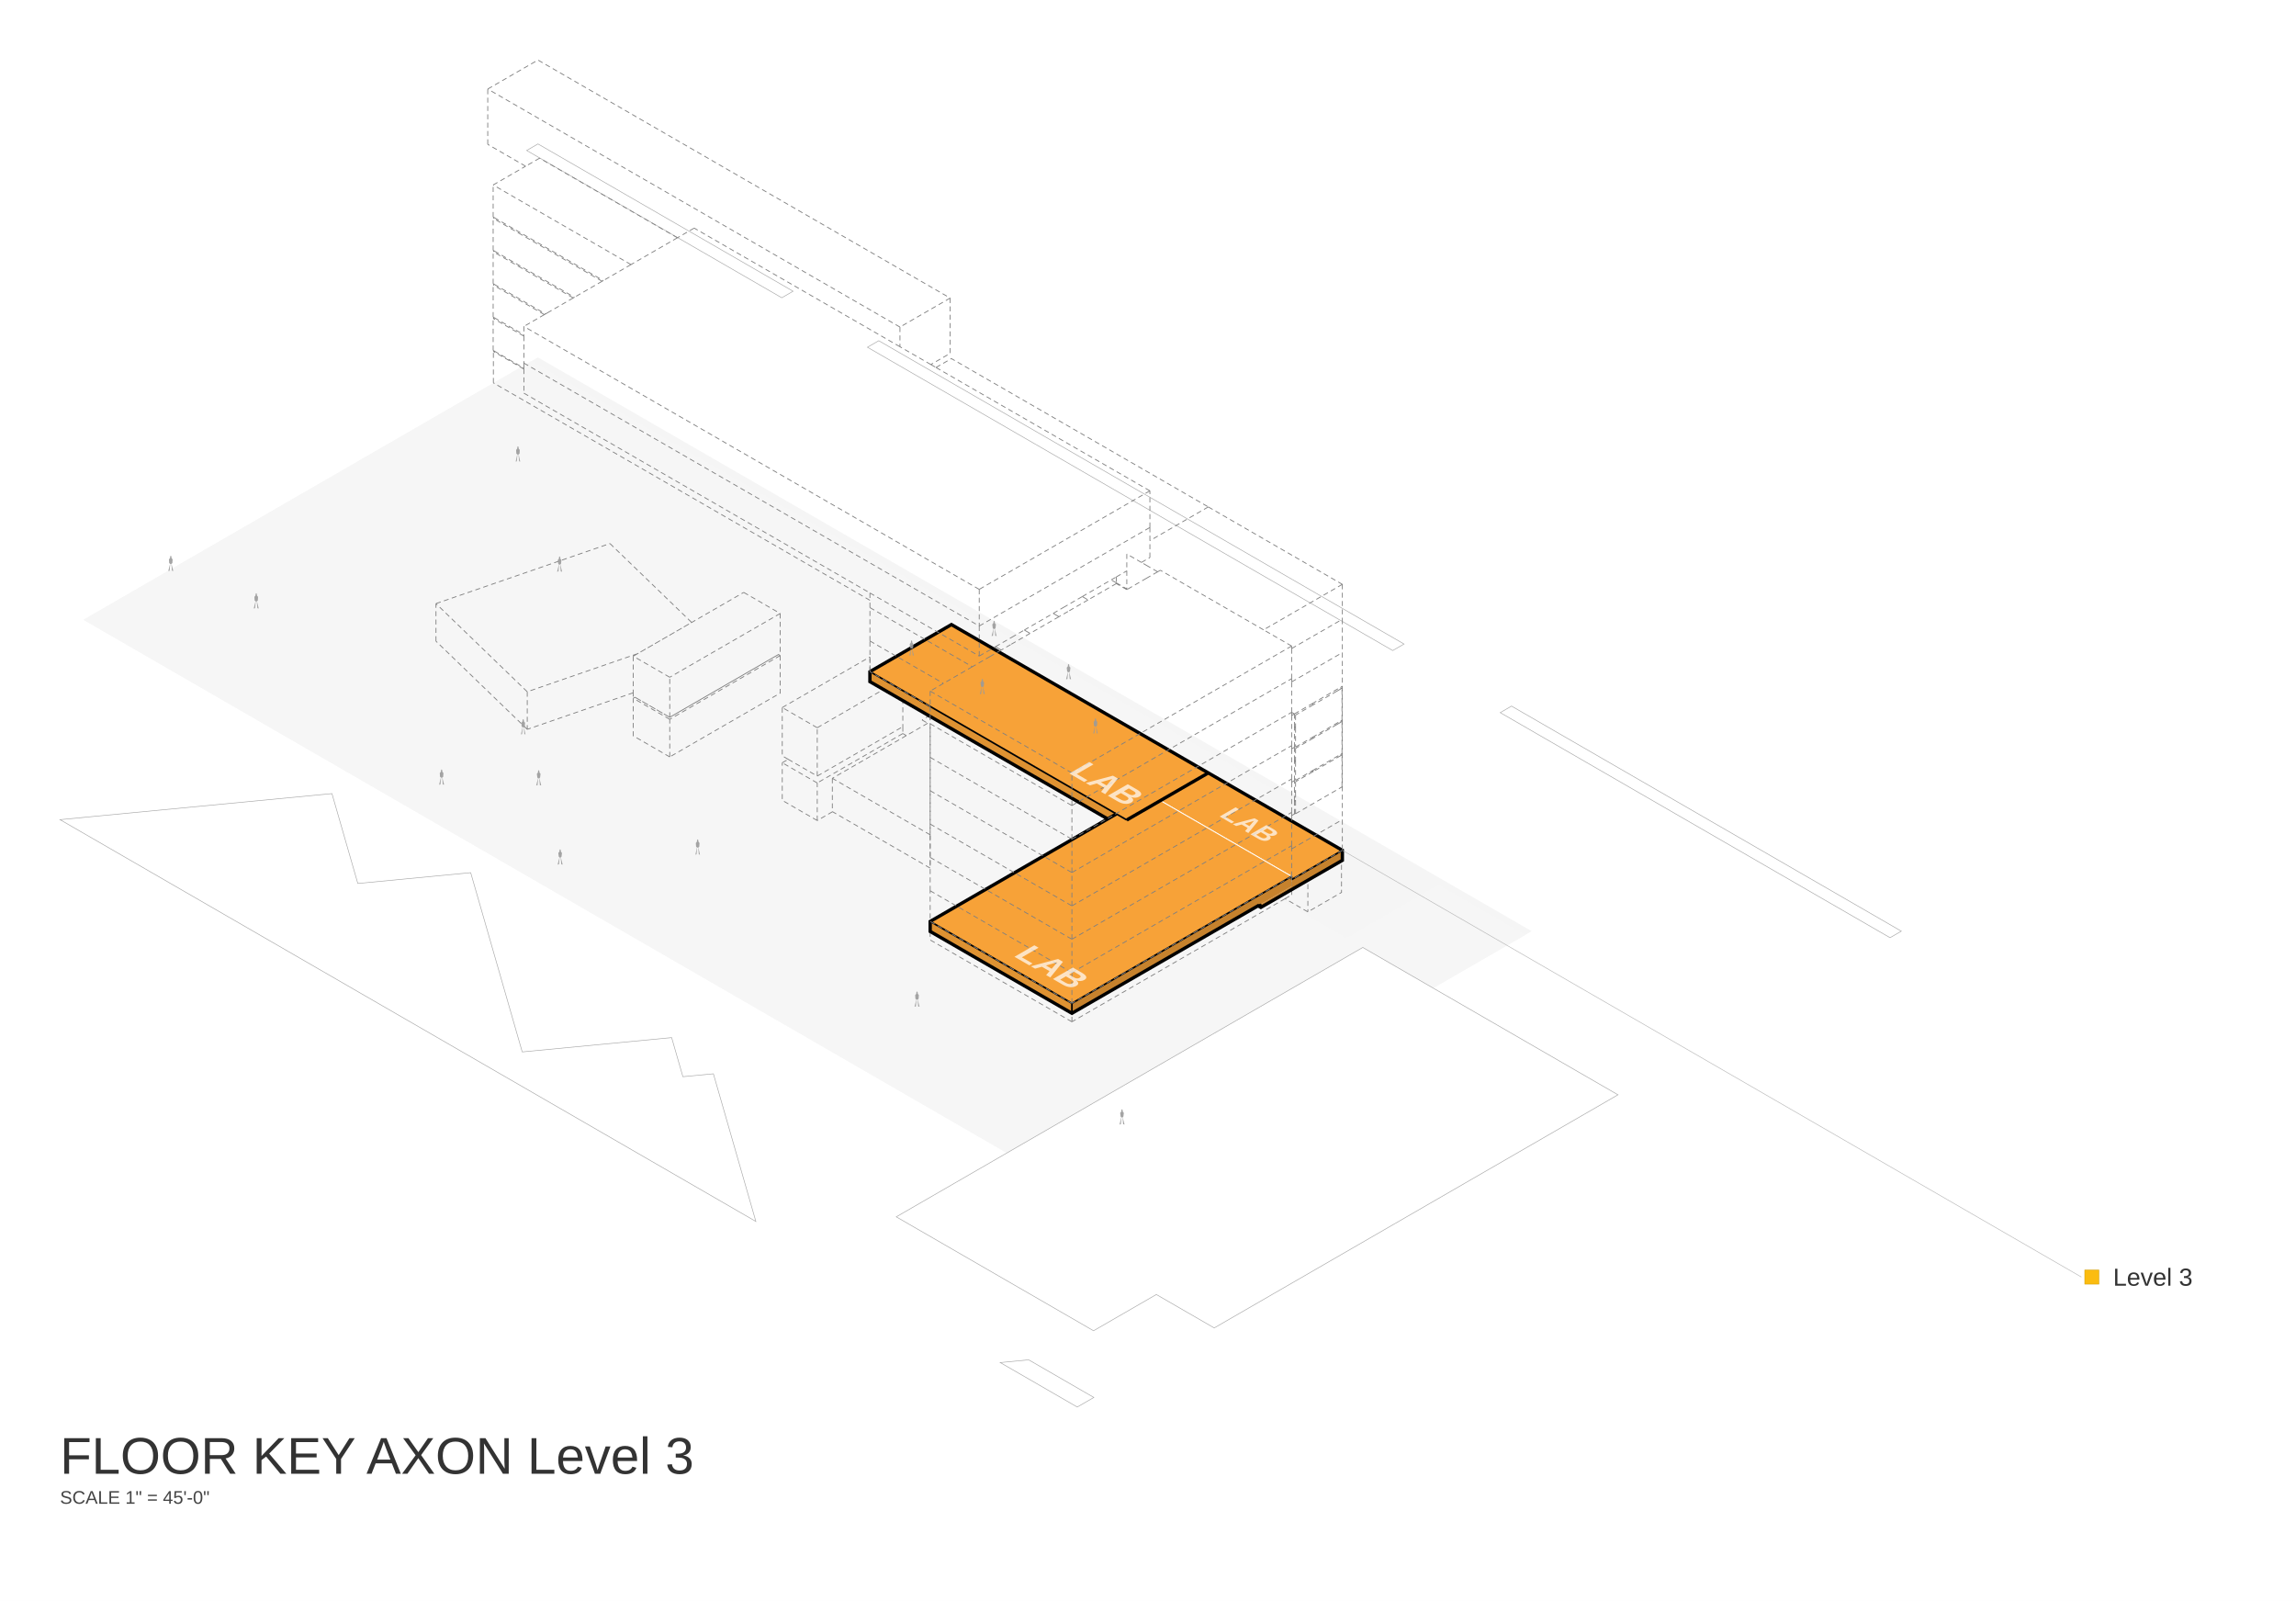
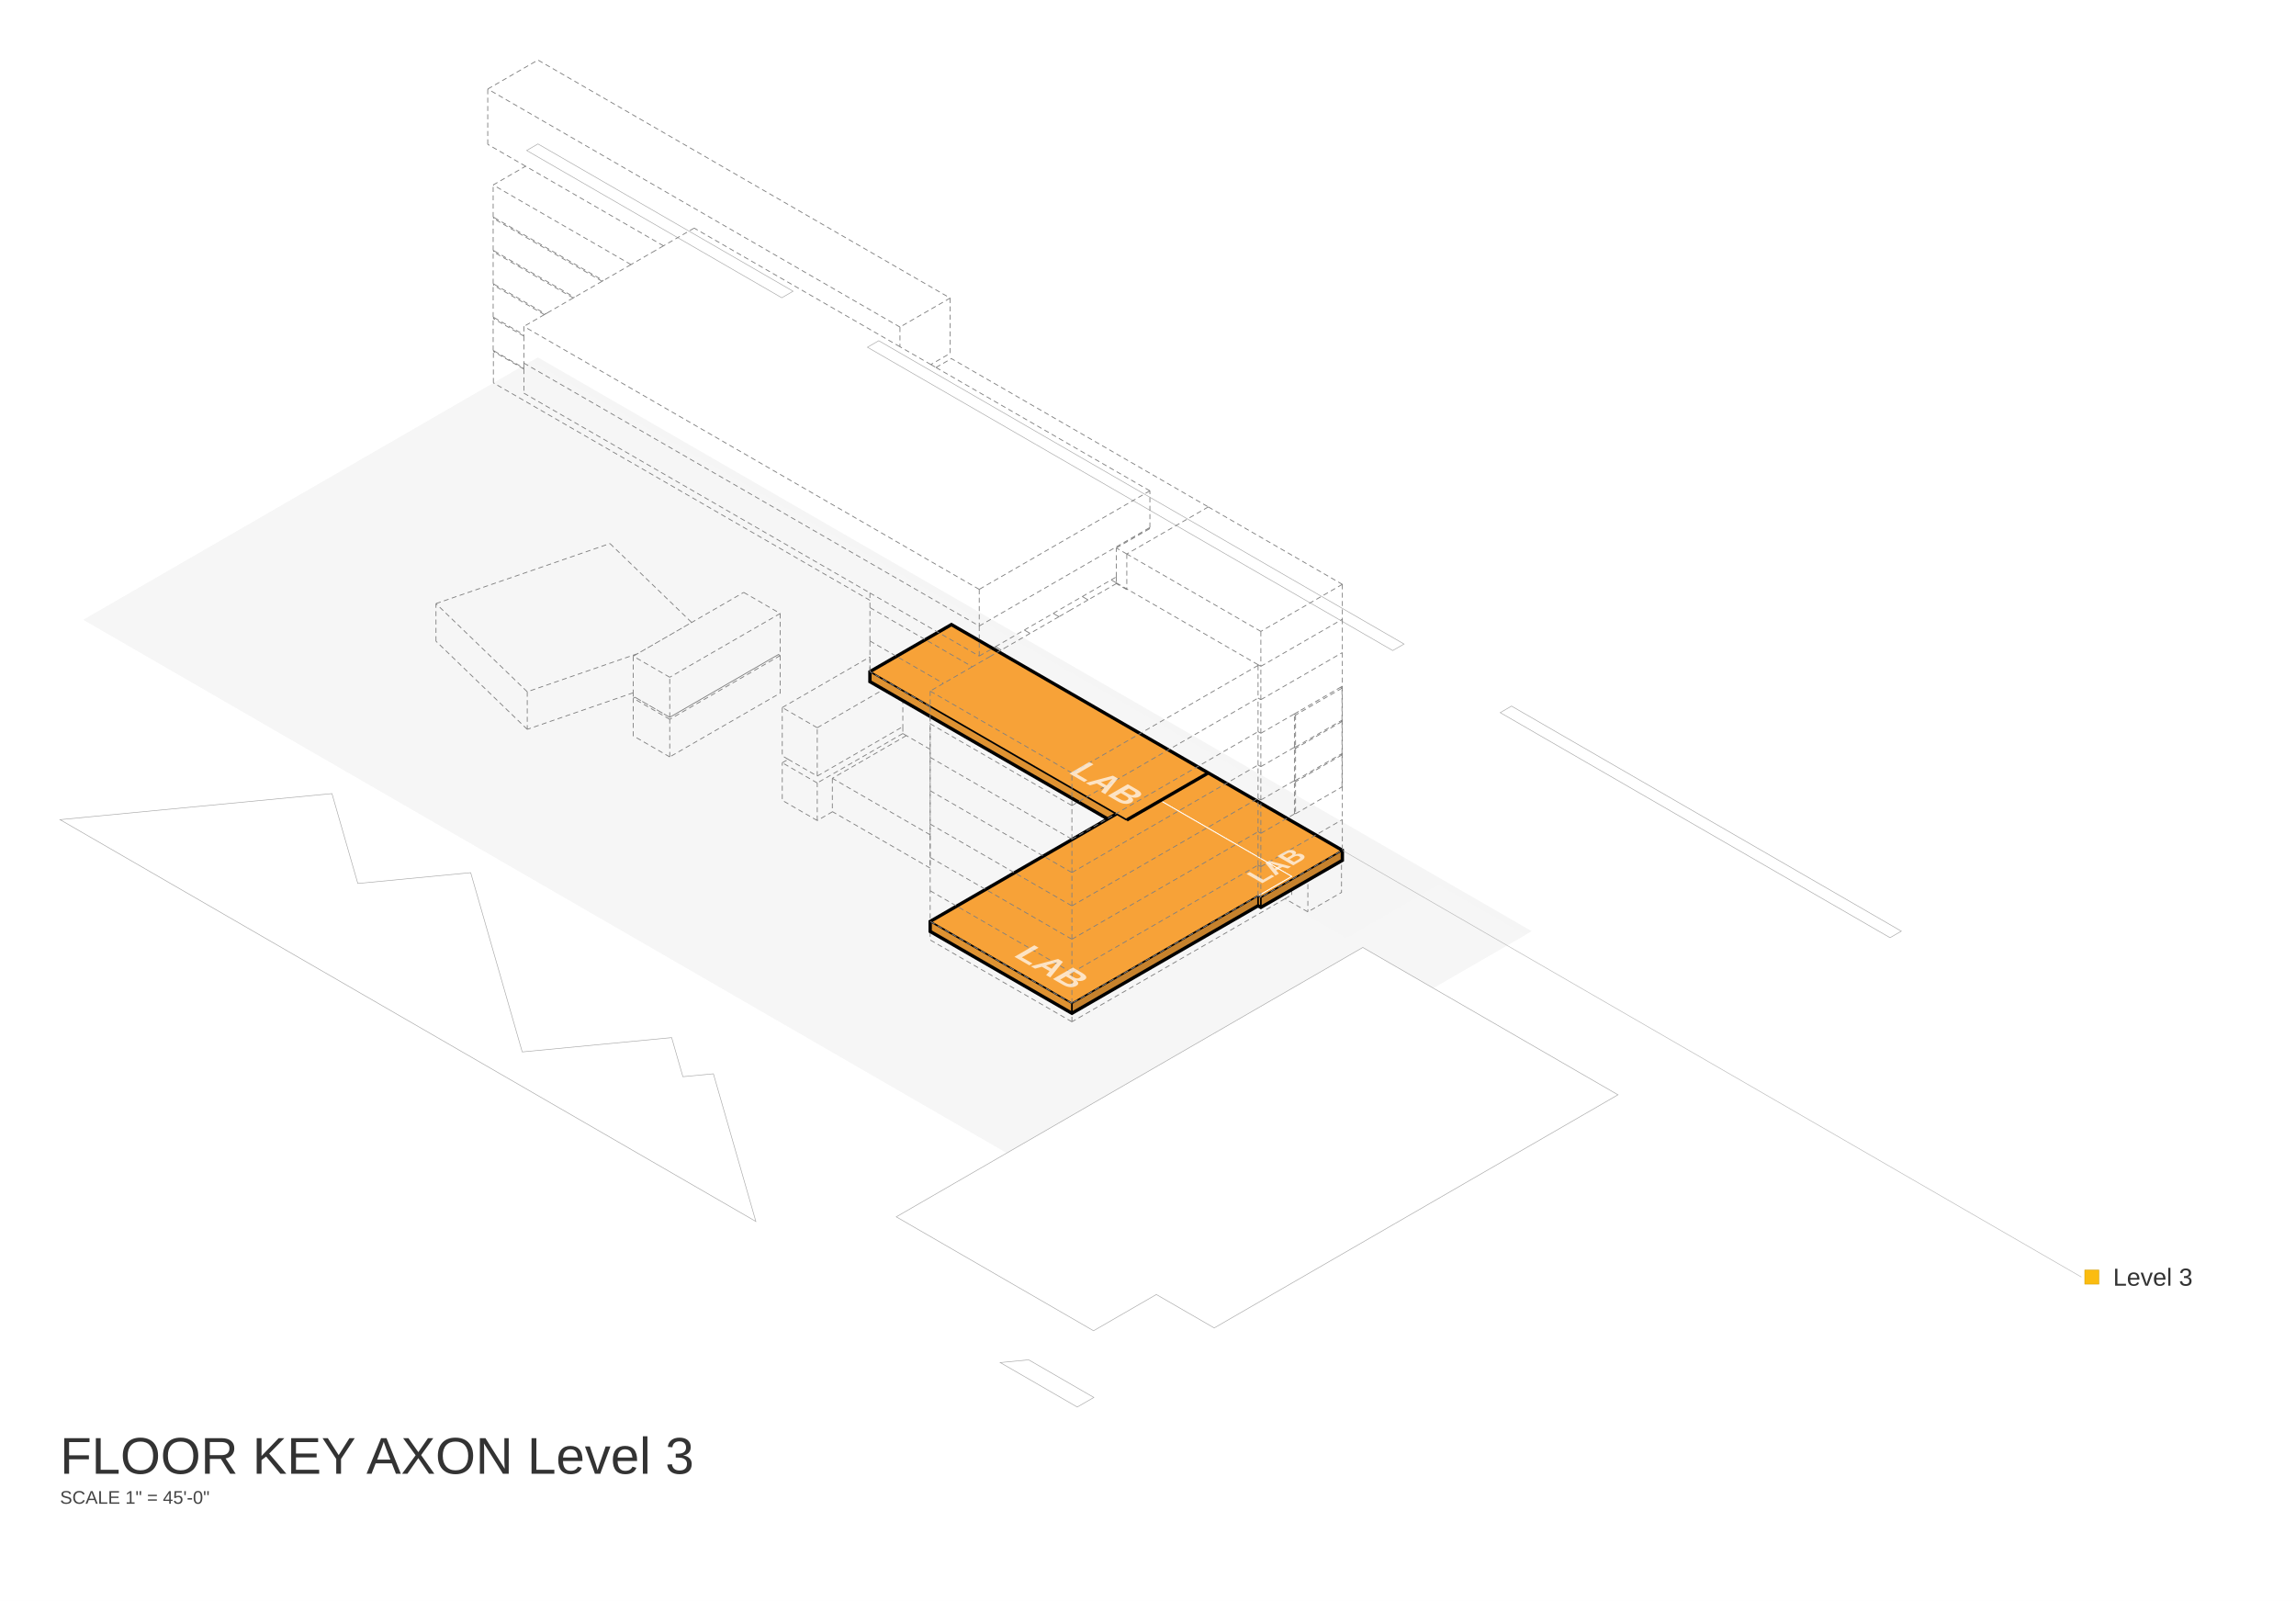
<svg xmlns="http://www.w3.org/2000/svg" width="1377" height="960" viewBox="0 0 1377 960">
  <rect width="100%" height="100%" fill="#FFFFFF" />
  <g id="AXON_SITE">
    <path id="AXK_L3_SITE" fill="#F5F5F5" stroke="none" stroke-width="0" fill-rule="evenodd" d="M646.061,715.731 L50.097,371.655 L322.635,214.307 L918.598,558.383 Z" />
    <path id="AXK_L3_BG_000" fill="#F6F6F6" stroke="none" stroke-width="0.35" fill-rule="evenodd" d="M318.848,216.493 L763.922,473.454 L762.217,474.439 L761.135,475.063 L708.615,505.386 L807.451,562.449 L859.972,532.126 L861.208,531.412 L862.758,530.517 L914.811,560.569 L646.061,715.731 L50.097,371.655 Z" />
  </g>
  <g id="AXON_CONTEXT">
    <path id="AXK_L3_CONTEXT_001" fill="#FFFFFF" stroke="#A6A6A6" stroke-width="0.35" fill-rule="evenodd" d="M36,491.515 L56.107,489.58 L199.09,475.88 L214.593,529.779 L282.293,523.291 L313.201,630.789 L402.814,622.201 L409.556,645.647 L427.854,643.897 L442.96,696.429 L453.323,732.454 Z M599.866,817.059 L616.934,815.423 L656.012,837.985 L646.061,843.73 Z" />
    <path id="AXK_L3_CONTEXT_002" fill="#FFFFFF" stroke="#A6A6A6" stroke-width="0.35" fill-rule="evenodd" d="M1133.523,562.296 L1048.607,513.27 L899.741,427.324 L906.519,423.41 L1140.301,558.383 Z" />
    <path id="AXK_L3_CONTEXT_003" fill="#FFFFFF" stroke="#A6A6A6" stroke-width="0.35" fill-rule="evenodd" d="M842.047,386.187 L835.268,390.101 L520.243,208.223 L527.022,204.309 Z M475.633,174.64 L468.855,178.554 L315.856,90.221 L322.635,86.308 Z" />
    <path id="AXK_L3_CONTEXT_004" fill="#FFFFFF" stroke="#A6A6A6" stroke-width="0.35" fill-rule="evenodd" d="M728.208,796.302 L693.49,776.258 L655.844,797.993 L538.982,730.523 L537.523,729.681 L572.769,709.332 L780.134,589.611 L808.024,573.509 L817.316,568.144 L970.355,656.5 Z" />
  </g>
  <g id="AXON_GHOST_BELOW">
-     <path id="AXK_L3_GHOST_BELOW" fill="none" stroke="#808080" stroke-width="0.5" stroke-dasharray="3 2" fill-rule="evenodd" d="M365.813,325.928 L414.823,373.253 L382.405,391.969 M382.405,391.969 L316.216,414.814 M316.216,414.814 L261.467,361.946 M261.467,361.946 L365.813,325.928 M261.467,384.487 L261.467,361.946 M316.216,414.814 L316.216,437.355 M316.216,437.355 L261.467,384.487 M382.405,391.969 L379.779,393.486 M379.779,393.486 L379.779,415.417 M379.779,415.417 L316.216,437.355 M380.833,418.095 L401.668,430.124 M401.668,430.124 L466.872,392.478 L467.927,393.087 M467.927,393.087 L401.668,431.342 M401.668,431.342 L379.779,418.704 M379.779,418.704 L380.833,418.095 M467.927,393.087 L467.927,415.628 L401.668,453.882 M401.668,453.882 L401.668,431.342 M446.038,355.231 L467.927,367.869 M467.927,367.869 L401.668,406.123 M401.668,406.123 L379.779,393.486 M379.779,393.486 L446.038,355.231 M467.927,367.869 L467.927,391.869 L401.668,430.124 M401.668,430.124 L401.668,406.123 M401.668,453.882 L379.779,441.245 L379.779,418.704 M401.668,430.124 L379.779,417.486 L379.779,415.417 M472.728,455.323 L490.135,465.373 M490.135,465.373 L541.455,435.743 M541.455,435.743 L541.455,439.869 M541.455,439.869 L541.455,439.869 M541.455,439.869 L490.135,469.499 M490.135,469.499 L469.155,457.386 M469.155,457.386 L472.728,455.323 M490.135,492.04 L490.135,469.499 M541.455,439.869 L543.574,441.092 M543.574,441.092 L499.186,466.719 M499.186,466.719 L499.186,486.683 M499.186,486.683 L499.3,486.748 M499.3,486.748 L490.135,492.04 M490.135,492.04 L469.155,479.927 L469.155,457.386 M490.135,465.373 L490.135,436.391 M490.135,436.391 L535.064,410.451 M535.064,410.451 L541.455,414.142 M541.455,414.142 L541.455,435.743 M521.725,393.927 L521.725,402.751 L535.064,410.451 M490.135,436.391 L469.155,424.278 M469.155,424.278 L521.725,393.927 M541.455,414.142 L557.858,423.612 L557.858,428.909 M557.858,428.909 L552.984,431.722 M552.984,431.722 L556.394,433.691 M556.394,433.691 L543.574,441.092 M543.574,441.092 L541.455,439.869 M557.858,428.909 L557.858,433.982 L557.858,454.14 L557.858,474.14 L557.858,494.14 L557.858,500.593 M557.858,500.593 L499.186,466.719 M472.728,455.323 L469.155,453.26 L469.155,424.278 M557.858,500.593 L557.858,514.141 L557.858,520.556 L499.3,486.748 M804.56,513.556 L784.375,525.209 M784.375,525.209 L781.456,523.524 M781.456,523.524 L801.641,511.871 L804.56,513.556 M770.696,538.913 L774.642,536.635 M774.642,536.635 L774.642,527.459 M774.642,527.459 L781.456,523.524 M784.375,525.209 L784.375,546.81 M784.375,546.81 L770.696,538.913 M804.56,513.556 L804.56,535.157 L784.375,546.81 M770.696,538.913 L642.86,612.718 M642.86,612.718 L642.86,601.616 M642.86,601.616 L774.642,525.532 L774.642,527.459 M642.86,612.718 L557.858,563.642 L557.858,552.54 L642.86,601.616" />
+     <path id="AXK_L3_GHOST_BELOW" fill="none" stroke="#808080" stroke-width="0.5" stroke-dasharray="3 2" fill-rule="evenodd" d="M365.813,325.928 L414.823,373.253 L382.405,391.969 M382.405,391.969 L316.216,414.814 M316.216,414.814 L261.467,361.946 M261.467,361.946 L365.813,325.928 M261.467,384.487 L261.467,361.946 M316.216,414.814 L316.216,437.355 M316.216,437.355 L261.467,384.487 M382.405,391.969 L379.779,393.486 M379.779,393.486 L379.779,415.417 M379.779,415.417 L316.216,437.355 M380.833,418.095 L401.668,430.124 M401.668,430.124 L466.872,392.478 L467.927,393.087 M467.927,393.087 L401.668,431.342 M401.668,431.342 L379.779,418.704 M379.779,418.704 L380.833,418.095 M467.927,393.087 L467.927,415.628 L401.668,453.882 M401.668,453.882 L401.668,431.342 M446.038,355.231 L467.927,367.869 M467.927,367.869 L401.668,406.123 M401.668,406.123 L379.779,393.486 M379.779,393.486 L446.038,355.231 M467.927,367.869 L467.927,391.869 L401.668,430.124 M401.668,430.124 L401.668,406.123 M401.668,453.882 L379.779,441.245 L379.779,418.704 M401.668,430.124 L379.779,417.486 L379.779,415.417 M472.728,455.323 L490.135,465.373 M490.135,465.373 L541.455,435.743 M541.455,435.743 L541.455,439.869 M541.455,439.869 L541.455,439.869 M541.455,439.869 L490.135,469.499 M490.135,469.499 L469.155,457.386 M469.155,457.386 L472.728,455.323 M490.135,492.04 L490.135,469.499 M541.455,439.869 L543.574,441.092 M543.574,441.092 L499.186,466.719 M499.186,466.719 L499.186,486.683 M499.186,486.683 L499.3,486.748 M499.3,486.748 L490.135,492.04 M490.135,492.04 L469.155,479.927 L469.155,457.386 M490.135,465.373 L490.135,436.391 M490.135,436.391 L535.064,410.451 M535.064,410.451 L541.455,414.142 M541.455,414.142 L541.455,435.743 M521.725,393.927 L521.725,402.751 L535.064,410.451 M490.135,436.391 L469.155,424.278 M469.155,424.278 L521.725,393.927 M541.455,414.142 L557.858,423.612 L557.858,433.982 L557.858,449.339 M557.858,449.339 L543.574,441.092 M543.574,441.092 L541.455,439.869 M557.858,449.339 L557.858,454.14 L557.858,474.14 L557.858,494.14 L557.858,500.593 M557.858,500.593 L499.186,466.719 M472.728,455.323 L469.155,453.26 L469.155,424.278 M557.858,500.593 L557.858,514.141 L557.858,520.556 L499.3,486.748 M804.56,513.556 L784.375,525.209 M784.375,525.209 L781.456,523.524 M781.456,523.524 L801.641,511.871 L804.56,513.556 M770.696,538.913 L774.642,536.635 M774.642,536.635 L774.642,527.459 M774.642,527.459 L781.456,523.524 M784.375,525.209 L784.375,546.81 M784.375,546.81 L770.696,538.913 M804.56,513.556 L804.56,535.157 L784.375,546.81 M770.696,538.913 L642.86,612.718 M642.86,612.718 L642.86,601.616 M642.86,601.616 L754.516,537.151 L756.185,538.115 L774.642,527.459 M642.86,612.718 L557.858,563.642 L557.858,552.54 L642.86,601.616" />
  </g>
  <g id="PD_PROGRAM">
    <path id="AXK_L3_L3_L01_LAB_01_TOP" fill="#F7A238" stroke="#FFFFFF" stroke-width="0.5" fill-rule="evenodd" d="M724.667,463.477 L675.787,491.698 L521.725,402.751 L570.605,374.531 Z" />
    <path id="AXK_L3_L3_L01_LAB_01_SIDE_001" fill="#DE9232" stroke="none" stroke-width="0" fill-rule="evenodd" d="M521.725,408.751 L521.725,402.751 L675.787,491.698 L669.514,488.076 L664.318,491.076 Z" />
-     <path id="AXK_L3_L3_L03_LAB_01_TOP" fill="#F7A238" stroke="#FFFFFF" stroke-width="0.5" fill-rule="evenodd" d="M805.064,509.894 L774.642,527.459 L774.642,525.532 L695.913,480.078 L724.667,463.477 Z" />
-     <path id="AXK_L3_L3_L03_LAB_01_SIDE_003" fill="#C6822D" stroke="none" stroke-width="0" fill-rule="evenodd" d="M805.064,509.894 L805.064,515.894 L756.185,544.115 L756.185,542.188 L774.642,531.532 L774.642,527.459 Z" />
-     <path id="AXK_L3_L3_L03_LAB_01_SIDE_002" fill="#DE9232" stroke="none" stroke-width="0" fill-rule="evenodd" d="M756.185,544.115 L754.516,543.151 L756.185,542.188 Z" />
+     <path id="AXK_L3_L3_L03_LAB_01_TOP" fill="#F7A238" stroke="#FFFFFF" stroke-width="0.5" fill-rule="evenodd" d="M805.064,509.894 L756.185,538.115 L754.516,537.151 L774.642,525.532 L695.913,480.078 L724.667,463.477 Z" />
+     <path id="AXK_L3_L3_L03_LAB_01_SIDE_003" fill="#C6822D" stroke="none" stroke-width="0" fill-rule="evenodd" d="M805.064,509.894 L805.064,515.894 L756.185,544.115 L756.185,538.115 Z" />
+     <path id="AXK_L3_L3_L03_LAB_01_SIDE_002" fill="#DE9232" stroke="none" stroke-width="0" fill-rule="evenodd" d="M756.185,538.115 L756.185,544.115 L754.516,543.151 L754.516,537.151 Z" />
    <path id="AXK_L3_L3_L02_LAB_01_TOP" fill="#F7A238" stroke="#FFFFFF" stroke-width="0.5" fill-rule="evenodd" d="M774.642,525.532 L642.86,601.616 L557.858,552.54 L669.514,488.076 L675.787,491.698 L695.913,480.078 Z" />
-     <path id="AXK_L3_L3_L02_LAB_01_SIDE_002" fill="#C6822D" stroke="none" stroke-width="0" fill-rule="evenodd" d="M774.642,525.532 L774.642,531.532 L642.86,607.616 L642.86,601.616 Z" />
+     <path id="AXK_L3_L3_L02_LAB_01_SIDE_002" fill="#C6822D" stroke="none" stroke-width="0" fill-rule="evenodd" d="M642.86,607.616 L642.86,601.616 L754.516,537.151 L754.516,543.151 Z" />
    <path id="AXK_L3_L3_L02_LAB_01_SIDE_001" fill="#DE9232" stroke="none" stroke-width="0" fill-rule="evenodd" d="M557.858,558.54 L642.86,607.616 L642.86,601.616 L557.858,552.54 Z" />
-     <path id="AXK_L3_FOLDS" fill="none" stroke="#000000" stroke-width="1" fill-rule="evenodd" d="M774.642,525.532 L642.86,601.616 M642.86,601.616 L557.858,552.54 M557.858,552.54 L669.514,488.076 M669.514,488.076 L675.787,491.698 M675.787,491.698 L695.913,480.078 L724.667,463.477 M724.667,463.477 L805.064,509.894 M805.064,509.894 L774.642,527.459 M774.642,527.459 L774.642,525.532 M724.667,463.477 L675.787,491.698 M675.787,491.698 L521.725,402.751 M521.725,402.751 L570.605,374.531 L724.667,463.477 M557.858,558.54 L557.858,552.54 M642.86,601.616 L642.86,607.616 M642.86,607.616 L557.858,558.54 M756.185,544.115 L754.516,543.151 M754.516,543.151 L756.185,542.188 M756.185,542.188 L756.185,544.115 M521.725,408.751 L521.725,402.751 M669.514,488.076 L664.318,491.076 L521.725,408.751 M805.064,509.894 L805.064,515.894 L756.185,544.115 M754.516,543.151 L642.86,607.616" />
-     <path id="AXK_L3_OUTLINE" fill="none" stroke="#000000" stroke-width="2" fill-rule="evenodd" d="M756.185,544.115 L754.516,543.151 L642.86,607.616 L557.858,558.54 L557.858,552.54 L669.514,488.076 L664.318,491.076 L521.725,408.751 L521.725,402.751 L570.605,374.531 L724.667,463.477 L805.064,509.894 L805.064,515.894 Z M724.667,463.477 L675.787,491.698 L695.913,480.078 Z" />
-   </g>
-   <g id="ENTOURAGE">
-     <path id="AXK_L3_PERSON_001" fill="#9A9A9A" stroke="none" stroke-width="0" opacity="0.9" fill-rule="evenodd" d="M309.271,276.804 L310.204,272.572 L311.065,272.572 L311.998,276.804 L311.304,276.62 L310.97,272.572 L311.592,272.02 L311.735,269.812 L311.113,269.076 L311.017,268.524 L311.017,268.064 L310.635,267.604 L310.252,268.064 L310.252,268.524 L310.156,269.076 L309.534,269.812 L309.678,272.02 L310.3,272.572 L309.965,276.62 Z" />
-     <path id="AXK_L3_PERSON_002" fill="#9A9A9A" stroke="none" stroke-width="0" opacity="0.9" fill-rule="evenodd" d="M100.918,342.411 L101.995,338.179 L102.856,338.179 L103.932,342.411 L103.095,342.227 L102.76,338.179 L103.382,337.627 L103.526,335.419 L102.904,334.683 L102.808,334.131 L102.808,333.671 L102.425,333.211 L102.042,333.671 L102.042,334.131 L101.947,334.683 L101.325,335.419 L101.468,337.627 L102.09,338.179 L101.755,342.227 Z" />
-     <path id="AXK_L3_PERSON_003" fill="#9A9A9A" stroke="none" stroke-width="0" opacity="0.9" fill-rule="evenodd" d="M334.119,342.822 L335.195,338.59 L336.057,338.59 L337.133,342.822 L336.296,342.638 L335.961,338.59 L336.463,338.038 L336.726,335.83 L336.104,335.094 L336.009,334.542 L336.009,334.082 L335.626,333.622 L335.243,334.082 L335.243,334.542 L335.148,335.094 L334.526,335.83 L334.789,338.038 L335.291,338.59 L334.956,342.638 Z" />
-     <path id="AXK_L3_PERSON_004" fill="#9A9A9A" stroke="none" stroke-width="0" opacity="0.9" fill-rule="evenodd" d="M155.183,364.893 L154.106,360.661 L153.245,360.661 L152.169,364.893 L153.006,364.709 L153.341,360.661 L152.719,360.108 L152.575,357.9 L153.197,357.164 L153.293,356.612 L153.293,356.152 L153.676,355.692 L154.059,356.152 L154.059,356.612 L154.154,357.164 L154.776,357.9 L154.633,360.108 L154.011,360.661 L154.346,364.709 Z" />
-     <path id="AXK_L3_PERSON_005" fill="#9A9A9A" stroke="none" stroke-width="0" opacity="0.9" fill-rule="evenodd" d="M594.704,381.417 L595.781,377.185 L596.642,377.185 L597.718,381.417 L596.881,381.233 L596.546,377.185 L597.049,376.633 L597.312,374.425 L596.69,373.689 L596.594,373.137 L596.594,372.677 L596.211,372.217 L595.829,372.677 L595.829,373.137 L595.733,373.689 L595.111,374.425 L595.374,376.633 L595.877,377.185 L595.542,381.233 Z" />
-     <path id="AXK_L3_PERSON_006" fill="#9A9A9A" stroke="none" stroke-width="0" opacity="0.9" fill-rule="evenodd" d="M545.355,393.158 L546.288,388.926 L547.149,388.926 L548.082,393.158 L547.388,392.974 L547.053,388.926 L547.675,388.374 L547.819,386.166 L547.197,385.43 L547.101,384.878 L547.101,384.418 L546.718,383.958 L546.335,384.418 L546.335,384.878 L546.24,385.43 L545.618,386.166 L545.761,388.374 L546.383,388.926 L546.048,392.974 Z" />
-     <path id="AXK_L3_PERSON_007" fill="#9A9A9A" stroke="none" stroke-width="0" opacity="0.9" fill-rule="evenodd" d="M639.356,407.356 L640.432,403.124 L641.294,403.124 L642.37,407.356 L641.533,407.172 L641.198,403.124 L641.7,402.572 L641.963,400.364 L641.341,399.628 L641.246,399.076 L641.246,398.616 L640.863,398.156 L640.48,398.616 L640.48,399.076 L640.385,399.628 L639.763,400.364 L640.026,402.572 L640.528,403.124 L640.193,407.172 Z" />
-     <path id="AXK_L3_PERSON_008" fill="#9A9A9A" stroke="none" stroke-width="0" opacity="0.9" fill-rule="evenodd" d="M587.62,416.244 L588.697,412.012 L589.558,412.012 L590.634,416.244 L589.797,416.06 L589.462,412.012 L589.964,411.46 L590.228,409.252 L589.606,408.516 L589.51,407.964 L589.51,407.504 L589.127,407.044 L588.745,407.504 L588.745,407.964 L588.649,408.516 L588.027,409.252 L588.29,411.46 L588.792,412.012 L588.458,416.06 Z" />
-     <path id="AXK_L3_PERSON_009" fill="#9A9A9A" stroke="none" stroke-width="0" opacity="0.9" fill-rule="evenodd" d="M658.36,439.878 L657.428,435.646 L656.566,435.646 L655.634,439.878 L656.327,439.694 L656.662,435.646 L656.04,435.094 L655.897,432.886 L656.519,432.15 L656.614,431.598 L656.614,431.138 L656.997,430.678 L657.38,431.138 L657.38,431.598 L657.475,432.15 L658.097,432.886 L657.954,435.094 L657.332,435.646 L657.667,439.694 Z" />
-     <path id="AXK_L3_PERSON_010" fill="#9A9A9A" stroke="none" stroke-width="0" opacity="0.9" fill-rule="evenodd" d="M315.155,440.386 L314.222,436.154 L313.361,436.154 L312.428,440.386 L313.122,440.202 L313.457,436.154 L312.835,435.602 L312.691,433.394 L313.313,432.658 L313.409,432.106 L313.409,431.646 L313.792,431.185 L314.174,431.646 L314.174,432.106 L314.27,432.658 L314.892,433.394 L314.748,435.602 L314.127,436.154 L314.461,440.202 Z" />
-     <path id="AXK_L3_PERSON_011" fill="#9A9A9A" stroke="none" stroke-width="0" opacity="0.9" fill-rule="evenodd" d="M263.341,470.564 L264.417,466.332 L265.278,466.332 L266.355,470.564 L265.518,470.38 L265.183,466.332 L265.805,465.78 L265.948,463.572 L265.326,462.836 L265.23,462.284 L265.23,461.824 L264.848,461.364 L264.465,461.824 L264.465,462.284 L264.369,462.836 L263.747,463.572 L263.891,465.78 L264.513,466.332 L264.178,470.38 Z" />
-     <path id="AXK_L3_PERSON_012" fill="#9A9A9A" stroke="none" stroke-width="0" opacity="0.9" fill-rule="evenodd" d="M324.591,470.999 L323.514,466.767 L322.653,466.767 L321.577,470.999 L322.414,470.815 L322.749,466.767 L322.246,466.215 L321.983,464.007 L322.605,463.271 L322.701,462.719 L322.701,462.259 L323.084,461.799 L323.466,462.259 L323.466,462.719 L323.562,463.271 L324.184,464.007 L323.921,466.215 L323.418,466.767 L323.753,470.815 Z" />
-     <path id="AXK_L3_PERSON_013" fill="#9A9A9A" stroke="none" stroke-width="0" opacity="0.9" fill-rule="evenodd" d="M419.788,512.494 L418.855,508.262 L417.994,508.262 L417.061,512.494 L417.755,512.31 L418.089,508.262 L417.468,507.71 L417.324,505.502 L417.946,504.766 L418.042,504.214 L418.042,503.754 L418.424,503.294 L418.807,503.754 L418.807,504.214 L418.903,504.766 L419.525,505.502 L419.381,507.71 L418.759,508.262 L419.094,512.31 Z" />
-     <path id="AXK_L3_PERSON_014" fill="#9A9A9A" stroke="none" stroke-width="0" opacity="0.9" fill-rule="evenodd" d="M334.433,518.464 L335.51,514.232 L336.371,514.232 L337.447,518.464 L336.61,518.28 L336.275,514.232 L336.777,513.68 L337.041,511.472 L336.419,510.736 L336.323,510.184 L336.323,509.724 L335.94,509.264 L335.557,509.724 L335.557,510.184 L335.462,510.736 L334.84,511.472 L335.103,513.68 L335.605,514.232 L335.27,518.28 Z" />
-     <path id="AXK_L3_PERSON_015" fill="#9A9A9A" stroke="none" stroke-width="0" opacity="0.9" fill-rule="evenodd" d="M548.468,603.688 L549.545,599.456 L550.406,599.456 L551.482,603.688 L550.645,603.504 L550.31,599.456 L550.932,598.904 L551.076,596.696 L550.454,595.96 L550.358,595.408 L550.358,594.948 L549.975,594.488 L549.593,594.948 L549.593,595.408 L549.497,595.96 L548.875,596.696 L549.018,598.904 L549.64,599.456 L549.305,603.504 Z" />
-     <path id="AXK_L3_PERSON_016" fill="#9A9A9A" stroke="none" stroke-width="0" opacity="0.9" fill-rule="evenodd" d="M674.417,674.334 L673.34,670.102 L672.479,670.102 L671.403,674.334 L672.24,674.15 L672.575,670.102 L672.072,669.55 L671.809,667.342 L672.431,666.606 L672.527,666.054 L672.527,665.594 L672.91,665.134 L673.292,665.594 L673.292,666.054 L673.388,666.606 L674.01,667.342 L673.747,669.55 L673.244,670.102 L673.579,674.15 Z" />
+     <path id="AXK_L3_FOLDS" fill="none" stroke="#000000" stroke-width="1" fill-rule="evenodd" d="M754.516,537.151 L642.86,601.616 M642.86,601.616 L557.858,552.54 M557.858,552.54 L669.514,488.076 M669.514,488.076 L675.787,491.698 M675.787,491.698 L695.913,480.078 L724.667,463.477 M724.667,463.477 L805.064,509.894 M805.064,509.894 L756.185,538.115 M756.185,538.115 L754.516,537.151 M724.667,463.477 L675.787,491.698 M675.787,491.698 L521.725,402.751 M521.725,402.751 L570.605,374.531 L724.667,463.477 M557.858,558.54 L557.858,552.54 M642.86,601.616 L642.86,607.616 M642.86,607.616 L557.858,558.54 M756.185,538.115 L756.185,544.115 M756.185,544.115 L754.516,543.151 M754.516,543.151 L754.516,537.151 M521.725,408.751 L521.725,402.751 M669.514,488.076 L664.318,491.076 L521.725,408.751 M754.516,543.151 L642.86,607.616 M805.064,509.894 L805.064,515.894 L756.185,544.115" />
+     <path id="AXK_L3_OUTLINE" fill="none" stroke="#000000" stroke-width="2" fill-rule="evenodd" d="M724.667,463.477 L805.064,509.894 L805.064,515.894 L756.185,544.115 L754.516,543.151 L642.86,607.616 L557.858,558.54 L557.858,552.54 L669.514,488.076 L664.318,491.076 L521.725,408.751 L521.725,402.751 L570.605,374.531 Z M695.913,480.078 L724.667,463.477 L675.787,491.698 Z" />
  </g>
  <g id="AXON_GHOST_ABOVE">
-     <path id="AXK_L3_GHOST_ABOVE" fill="none" stroke="#808080" stroke-width="0.5" stroke-dasharray="3 2" fill-rule="evenodd" d="M296.363,210.466 L314.193,220.759 M314.193,220.759 L314.193,221.294 M314.193,221.294 L295.899,210.733 M295.899,210.733 L296.363,210.466 M295.899,229.584 L295.899,210.733 M314.193,221.294 L314.193,235.75 M314.193,235.75 L521.725,355.568 M521.725,355.568 L521.725,359.958 M521.725,359.958 L295.899,229.584 M539.737,196.12 L292.517,53.388 M292.517,53.388 L322.635,36 L569.855,178.731 M569.855,178.731 L539.737,196.12 M292.517,86.554 L292.517,53.388 M539.737,196.12 L539.737,207.916 M539.737,207.916 L416.334,136.779 M416.334,136.779 L406.286,142.58 M406.286,142.58 L323.607,94.846 M323.607,94.846 L315.243,99.675 M315.243,99.675 L292.517,86.554 M296.458,190.521 L314.193,200.759 M314.193,200.759 L314.193,201.562 M314.193,201.562 L295.763,190.922 M295.763,190.922 L296.458,190.521 M295.763,210.119 L295.763,190.922 M314.193,201.562 L314.193,217.724 M314.193,217.724 L314.193,220.759 M296.363,210.466 L295.763,210.119 M295.763,170.922 L296.458,170.52 M296.458,170.52 L327.175,188.254 M327.175,188.254 L326.479,188.656 M326.479,188.656 L295.763,170.922 M343.8,178.656 L313.084,160.922 M295.763,190.119 L295.763,170.922 M326.479,188.656 L314.193,195.75 M314.193,195.75 L314.193,200.759 M296.458,190.521 L295.763,190.119 M295.763,150.922 L296.458,150.52 M296.458,150.52 L344.496,178.254 M344.496,178.254 L343.8,178.656 M313.084,160.922 L295.763,150.922 M361.121,168.656 L313.084,140.922 M295.763,170.119 L295.763,150.922 M343.8,178.656 L329.397,186.971 M329.397,186.971 L327.175,188.254 M296.458,170.52 L295.763,170.119 M295.763,130.922 L296.458,130.52 M296.458,130.52 L361.816,168.254 M361.816,168.254 L361.121,168.656 M313.084,140.922 L295.763,130.922 M295.763,150.119 L295.763,130.922 M361.121,168.656 L344.496,178.254 M296.458,150.52 L295.763,150.119 M295.763,110.922 L315.243,99.675 M406.286,142.58 L378.442,158.656 M378.442,158.656 L295.763,110.922 M295.763,130.119 L295.763,110.922 M378.442,158.656 L361.816,168.254 M296.458,130.52 L295.763,130.119 M521.725,402.751 L521.725,384.352 M521.725,384.352 L565.821,409.81 M565.821,409.81 L557.858,414.408 M557.858,414.408 L557.858,423.612 M557.858,423.612 L521.725,402.751 M521.725,384.352 L521.725,364.352 M521.725,364.352 L583.142,399.81 M583.142,399.81 L565.821,409.81 M569.855,178.731 L569.855,211.897 L558.257,218.592 M558.257,218.592 L539.737,207.916 M521.725,364.352 L521.725,359.958 M521.725,355.568 L587.284,393.418 M587.284,393.418 L596.998,387.81 M596.998,387.81 L598.566,388.715 M598.566,388.715 L600.463,389.81 M600.463,389.81 L593.857,393.624 M593.857,393.624 L583.142,399.81 M596.998,387.81 L606.701,382.208 M606.701,382.208 L614.319,377.81 M614.319,377.81 L614.962,378.181 M614.962,378.181 L617.783,379.81 M617.783,379.81 L606.108,386.551 M606.108,386.551 L600.463,389.81 M614.319,377.81 L631.64,367.81 M631.64,367.81 L633.271,368.751 M633.271,368.751 L635.104,369.81 M635.104,369.81 L617.783,379.81 M776.397,456.383 L777.001,456.732 M777.001,456.732 L777.001,467.959 M777.001,467.959 L786.725,462.346 M786.725,462.346 L787.42,462.747 M787.42,462.747 L777.001,468.763 M777.001,468.763 L777.001,475.293 M777.001,475.293 L776.31,474.894 M776.31,474.894 L776.31,468.096 M776.31,468.096 L776.31,456.333 M776.31,456.333 L776.397,456.383 M631.64,367.81 L637.697,364.313 M637.697,364.313 L649.097,357.731 M649.097,357.731 L649.518,357.974 M649.518,357.974 L652.561,359.731 M652.561,359.731 L640.49,366.7 M640.49,366.7 L635.104,369.81 M777.001,475.293 L777.001,479.832 M777.001,479.832 L776.31,480.231 M776.31,480.231 L776.31,474.894 M777.001,479.832 L777.001,480.1 M777.001,480.1 L776.31,480.499 M776.31,480.499 L776.31,480.231 M786.725,462.346 L787.061,462.151 M787.061,462.151 L787.757,462.553 M787.757,462.553 L787.42,462.747 M776.31,456.333 L776.31,455.944 M776.31,455.944 L777.001,456.343 M777.001,456.343 L777.001,456.732 M724.667,303.98 L689.635,324.206 M689.635,324.206 L689.635,316.962 M689.635,316.962 L689.635,316.3 M689.635,316.3 L689.635,294.326 M689.635,294.326 L561.351,220.376 M561.351,220.376 L570.605,215.033 L724.667,303.98 M666.418,347.731 L669.514,345.943 M669.514,345.943 L669.514,349.518 M669.514,349.518 L666.418,347.731 M776.31,455.944 L776.31,448.096 M776.31,448.096 L776.31,435.944 M776.31,435.944 L777.001,436.343 M777.001,436.343 L777.001,447.959 M777.001,447.959 L787.061,442.151 M787.061,442.151 L787.123,442.187 M787.123,442.187 L787.164,442.21 M787.164,442.21 L787.242,442.255 M787.242,442.255 L787.757,442.553 M787.757,442.553 L777.001,448.762 M777.001,448.762 L777.001,456.343 M787.061,462.151 L804.155,452.282 M804.155,452.282 L804.155,453.086 M804.155,453.086 L787.757,462.553 M649.097,357.731 L666.418,347.731 M669.514,349.518 L675.787,353.14 M675.787,353.14 L675.787,353.565 M675.787,353.565 L669.514,349.943 M669.514,349.943 L652.561,359.731 M587.284,353.418 L314.193,195.75 M558.257,218.592 L561.351,220.376 M689.635,294.326 L587.284,353.418 M776.31,435.944 L776.31,428.096 M776.31,428.096 L786.834,422.02 M786.834,422.02 L787.757,422.553 M787.757,422.553 L777.001,428.762 M777.001,428.762 L777.001,436.343 M787.061,442.151 L804.155,432.282 M804.155,432.282 L804.155,433.085 M804.155,433.085 L801.812,434.438 M801.812,434.438 L787.757,442.553 M805.064,509.894 L774.642,527.459 L774.642,525.532 M774.642,525.532 L774.642,509.059 M774.642,509.059 L805.064,491.495 M805.064,491.495 L805.064,509.894 M777.001,480.1 L777.001,487.697 M777.001,487.697 L776.31,488.096 M776.31,488.096 L774.642,489.059 M776.31,488.096 L776.31,480.499 M786.834,422.02 L804.155,412.02 M804.155,412.02 L804.155,413.085 M804.155,413.085 L801.812,414.438 M801.812,414.438 L787.757,422.553 M314.193,217.724 L587.284,375.392 M587.284,375.392 L587.284,393.418 M804.846,471.621 L804.846,452.687 M804.846,452.687 L804.155,453.086 M804.155,452.282 L804.846,451.883 M804.846,451.883 L804.846,451.621 M804.846,451.621 L805.064,451.495 M805.064,451.495 L805.064,471.495 M805.064,471.495 L804.846,471.621 M805.064,471.495 L805.064,491.495 M774.642,509.059 L774.642,507.133 M774.642,507.133 L774.642,489.059 M777.001,487.697 L777.001,487.96 M777.001,487.96 L804.846,471.884 M804.846,471.884 L804.846,471.621 M587.284,353.418 L587.284,375.392 M804.846,451.621 L804.846,432.686 M804.846,432.686 L804.155,433.085 M804.155,432.282 L804.846,431.883 M804.846,431.883 L804.846,431.621 M804.846,431.621 L805.064,431.495 M805.064,431.495 L805.064,451.495 M675.787,353.14 L676.156,353.353 M676.156,353.353 L675.787,353.565 M804.846,431.621 L804.846,412.686 M804.846,412.686 L804.155,413.085 M804.155,412.02 L805.064,411.495 M805.064,411.495 L805.064,431.495 M774.642,489.059 L774.642,487.133 M774.642,487.133 L774.642,469.059 M774.642,469.059 L776.31,468.096 M669.514,345.943 L675.787,342.321 M675.787,342.321 L675.787,353.14 M774.642,469.059 L774.642,467.133 M774.642,467.133 L774.642,449.059 M774.642,449.059 L776.31,448.096 M774.642,525.532 L642.86,601.616 M642.86,601.616 L642.86,583.216 M642.86,583.216 L774.642,507.133 M774.642,449.059 L774.642,447.133 M774.642,447.133 L774.642,429.059 M774.642,429.059 L776.31,428.096 M642.86,583.216 L642.86,563.216 M642.86,563.216 L774.642,487.133 M776.31,428.096 L774.642,427.132 M774.642,427.132 L774.642,408.901 M774.642,408.901 L805.064,391.337 M805.064,391.337 L805.064,411.495 M805.064,350.397 L757.807,377.681 M757.807,377.681 L695.913,341.946 M695.913,341.946 L694.29,342.883 M694.29,342.883 L688.337,339.446 M688.337,339.446 L684.552,337.261 M684.552,337.261 L689.635,334.327 M689.635,334.327 L689.635,324.206 M724.667,303.98 L805.064,350.397 M774.642,429.059 L774.642,427.132 M587.284,375.392 L689.635,316.3 M684.552,337.261 L675.787,332.2 M675.787,332.2 L675.787,342.321 M642.86,601.616 L557.858,552.54 L557.858,534.141 M557.858,534.141 L642.86,583.216 M642.86,563.216 L642.86,543.216 M642.86,543.216 L774.642,467.133 M774.642,408.901 L774.642,406.975 M774.642,406.975 L774.642,388.901 M774.642,388.901 L805.064,371.337 M805.064,371.337 L805.064,391.337 M694.29,342.883 L687.61,346.74 M687.61,346.74 L676.156,353.353 M557.858,534.141 L557.858,514.141 M557.858,514.141 L642.86,563.216 M642.86,543.216 L642.86,523.216 M642.86,523.216 L774.642,447.133 M805.064,350.397 L805.064,371.337 M774.642,388.901 L774.642,387.4 M774.642,387.4 L757.807,377.681 M557.858,514.141 L557.858,494.14 M557.858,494.14 L642.86,543.216 M642.86,523.216 L642.86,503.216 M642.86,503.216 L774.642,427.132 M774.642,387.4 L642.86,463.483 M642.86,463.483 L557.858,414.408 M557.858,494.14 L557.858,474.14 M557.858,474.14 L642.86,523.216 M642.86,503.216 L642.86,483.058 M642.86,483.058 L774.642,406.975 M557.858,474.14 L557.858,454.14 M557.858,454.14 L642.86,503.216 M642.86,483.058 L642.86,463.483 M557.858,454.14 L557.858,433.982 M557.858,433.982 L642.86,483.058 M557.858,423.612 L557.858,433.982" />
+     <path id="AXK_L3_GHOST_ABOVE" fill="none" stroke="#808080" stroke-width="0.5" stroke-dasharray="3 2" fill-rule="evenodd" d="M296.363,210.466 L314.193,220.759 M314.193,220.759 L314.193,221.294 M314.193,221.294 L295.899,210.733 M295.899,210.733 L296.363,210.466 M295.899,229.584 L295.899,210.733 M314.193,221.294 L314.193,235.75 M314.193,235.75 L521.725,355.568 M521.725,355.568 L521.725,359.958 M521.725,359.958 L295.899,229.584 M539.737,196.12 L292.517,53.388 M292.517,53.388 L322.635,36 L569.855,178.731 M569.855,178.731 L539.737,196.12 M292.517,86.554 L292.517,53.388 M539.737,196.12 L539.737,207.916 M539.737,207.916 L416.334,136.779 M416.334,136.779 L397.922,147.409 M397.922,147.409 L315.243,99.675 M315.243,99.675 L292.517,86.554 M776.31,468.364 L776.31,468.096 M776.31,468.096 L776.31,467.561 M776.31,467.561 L777.001,467.959 M777.001,467.959 L804.15,452.285 M804.15,452.285 L804.155,452.288 M804.155,452.288 L804.846,452.687 M804.846,452.687 L777.001,468.763 M777.001,468.763 L776.31,468.364 M296.458,190.521 L314.193,200.759 M314.193,200.759 L314.193,201.562 M314.193,201.562 L295.763,190.922 M295.763,190.922 L296.458,190.521 M295.763,210.119 L295.763,190.922 M314.193,201.562 L314.193,217.724 M314.193,217.724 L314.193,220.759 M296.363,210.466 L295.763,210.119 M776.31,487.561 L776.31,468.364 M777.001,468.763 L777.001,487.96 M777.001,487.96 L776.774,487.828 M776.774,487.828 L776.31,487.561 M776.31,448.364 L776.31,448.096 M776.31,448.096 L776.31,447.56 M776.31,447.56 L777.001,447.959 M777.001,447.959 L804.15,432.285 M804.15,432.285 L804.155,432.288 M804.155,432.288 L804.846,432.686 M804.846,432.686 L777.001,448.762 M777.001,448.762 L776.31,448.364 M295.763,170.922 L296.458,170.52 M296.458,170.52 L327.175,188.254 M327.175,188.254 L326.479,188.656 M326.479,188.656 L295.763,170.922 M343.8,178.656 L313.084,160.922 M295.763,190.119 L295.763,170.922 M326.479,188.656 L314.193,195.75 M314.193,195.75 L314.193,200.759 M296.458,190.521 L295.763,190.119 M776.31,467.561 L776.31,448.364 M777.001,448.762 L777.001,467.959 M776.31,428.363 L776.31,428.096 M776.31,428.096 L780.062,425.93 M780.062,425.93 L803.923,412.154 M803.923,412.154 L804.155,412.287 M804.155,412.287 L804.846,412.686 M804.846,412.686 L777.001,428.762 M777.001,428.762 L776.31,428.363 M295.763,150.922 L296.458,150.52 M296.458,150.52 L344.496,178.254 M344.496,178.254 L343.8,178.656 M313.084,160.922 L295.763,150.922 M361.121,168.656 L313.084,140.922 M295.763,170.119 L295.763,150.922 M343.8,178.656 L329.397,186.971 M329.397,186.971 L327.175,188.254 M296.458,170.52 L295.763,170.119 M776.31,447.56 L776.31,428.363 M777.001,428.762 L777.001,447.959 M295.763,130.922 L296.458,130.52 M296.458,130.52 L361.816,168.254 M361.816,168.254 L361.121,168.656 M313.084,140.922 L295.763,130.922 M295.763,150.119 L295.763,130.922 M361.121,168.656 L344.496,178.254 M296.458,150.52 L295.763,150.119 M295.763,110.922 L315.243,99.675 M397.922,147.409 L392.973,150.266 M392.973,150.266 L378.442,158.656 M378.442,158.656 L295.763,110.922 M295.763,130.119 L295.763,110.922 M378.442,158.656 L361.816,168.254 M296.458,130.52 L295.763,130.119 M521.725,402.751 L521.725,384.352 M521.725,384.352 L565.821,409.81 M565.821,409.81 L557.858,414.408 M557.858,414.408 L557.858,423.612 M557.858,423.612 L521.725,402.751 M521.725,384.352 L521.725,364.352 M521.725,364.352 L583.142,399.81 M583.142,399.81 L565.821,409.81 M569.855,178.731 L569.855,211.897 L558.257,218.592 M558.257,218.592 L539.737,207.916 M521.725,364.352 L521.725,359.958 M521.725,355.568 L587.284,393.418 M587.284,393.418 L596.998,387.81 M596.998,387.81 L598.566,388.715 M598.566,388.715 L600.463,389.81 M600.463,389.81 L593.857,393.624 M593.857,393.624 L583.142,399.81 M596.998,387.81 L614.319,377.81 M614.319,377.81 L615.087,378.253 M615.087,378.253 L617.783,379.81 M617.783,379.81 L604.403,387.535 M604.403,387.535 L600.463,389.81 M614.319,377.81 L631.64,367.81 M631.64,367.81 L632.821,368.491 M632.821,368.491 L633.649,368.969 M633.649,368.969 L633.723,369.013 M633.723,369.013 L635.104,369.81 M635.104,369.81 L617.783,379.81 M631.64,367.81 L649.097,357.731 M649.097,357.731 L650.811,358.72 M650.811,358.72 L652.561,359.731 M652.561,359.731 L642.229,365.696 M642.229,365.696 L635.104,369.81 M756.185,499.715 L776.31,488.096 M776.31,488.096 L776.31,487.561 M776.774,487.828 L776.31,488.096 M724.667,303.98 L675.787,332.2 M675.787,332.2 L669.514,328.578 M669.514,328.578 L689.635,316.962 M689.635,316.962 L689.062,316.631 M689.062,316.631 L689.635,316.3 M689.635,316.3 L689.635,294.326 M689.635,294.326 L561.351,220.376 M561.351,220.376 L570.605,215.033 L724.667,303.98 M668.599,348.99 L666.418,347.731 M666.418,347.731 L669.514,345.943 M669.514,345.943 L669.514,349.518 M669.514,349.518 L668.599,348.99 M649.097,357.731 L666.418,347.731 M669.514,349.518 L675.787,353.14 M675.787,353.14 L675.787,353.565 M675.787,353.565 L669.514,349.943 M669.514,349.943 L652.561,359.731 M587.284,353.418 L314.193,195.75 M558.257,218.592 L561.351,220.376 M689.635,294.326 L587.284,353.418 M805.064,491.495 L805.064,509.894 L756.185,538.115 M756.185,538.115 L756.185,519.716 M756.185,519.716 L805.064,491.495 M803.923,412.154 L804.155,412.02 M804.155,412.02 L804.155,412.287 M314.193,217.724 L587.284,375.392 M587.284,375.392 L587.284,393.418 M804.846,471.621 L804.846,452.687 M804.155,452.288 L804.155,452.282 M804.155,452.282 L804.846,451.883 M804.846,451.883 L804.846,451.621 M804.846,451.621 L805.064,451.495 M805.064,451.495 L805.064,471.495 M805.064,471.495 L804.846,471.621 M756.185,519.716 L756.185,499.715 M777.001,487.96 L804.846,471.884 M804.846,471.884 L804.846,471.621 M805.064,471.495 L805.064,491.495 M756.185,538.115 L754.516,537.151 M754.516,537.151 L754.516,518.752 M754.516,518.752 L756.185,519.716 M587.284,353.418 L587.284,375.392 M804.846,451.621 L804.846,432.686 M804.155,432.288 L804.155,432.282 M804.155,432.282 L804.846,431.883 M804.846,431.883 L804.846,431.621 M804.846,431.621 L805.064,431.495 M805.064,431.495 L805.064,451.495 M675.787,353.14 L676.156,353.353 M676.156,353.353 L675.787,353.565 M754.516,518.752 L754.516,498.752 M754.516,498.752 L756.185,499.715 M804.155,452.282 L804.15,452.285 M804.846,431.621 L804.846,412.686 M804.155,412.02 L805.064,411.495 M805.064,411.495 L805.064,431.495 M756.185,499.715 L756.185,479.715 M756.185,479.715 L776.31,468.096 M754.516,498.752 L754.516,478.752 M754.516,478.752 L756.185,479.715 M804.155,432.282 L804.15,432.285 M669.514,345.943 L669.514,328.578 M675.787,332.2 L675.787,353.14 M756.185,479.715 L756.185,459.715 M756.185,459.715 L776.31,448.096 M754.516,537.151 L642.86,601.616 M642.86,601.616 L642.86,583.216 M642.86,583.216 L754.516,518.752 M754.516,478.752 L754.516,458.752 M754.516,458.752 L756.185,459.715 M756.185,459.715 L756.185,439.715 M756.185,439.715 L776.31,428.096 M642.86,583.216 L642.86,563.216 M642.86,563.216 L754.516,498.752 M756.185,439.715 L756.185,419.557 M756.185,419.557 L805.064,391.337 M805.064,391.337 L805.064,411.495 M805.064,350.397 L756.185,378.617 M756.185,378.617 L675.787,332.2 M724.667,303.98 L805.064,350.397 M587.284,375.392 L689.062,316.631 M642.86,601.616 L557.858,552.54 L557.858,534.141 M557.858,534.141 L642.86,583.216 M754.516,458.752 L754.516,438.752 M754.516,438.752 L756.185,439.715 M642.86,563.216 L642.86,543.216 M642.86,543.216 L754.516,478.752 M756.185,419.557 L756.185,399.557 M756.185,399.557 L805.064,371.337 M805.064,371.337 L805.064,391.337 M756.185,378.617 L756.185,399.557 M756.185,399.557 L754.516,398.594 M754.516,398.594 L676.156,353.353 M557.858,534.141 L557.858,514.141 M557.858,514.141 L642.86,563.216 M754.516,438.752 L754.516,418.594 M754.516,418.594 L756.185,419.557 M642.86,543.216 L642.86,523.216 M642.86,523.216 L754.516,458.752 M805.064,350.397 L805.064,371.337 M557.858,514.141 L557.858,494.14 M557.858,494.14 L642.86,543.216 M754.516,398.594 L754.516,399.019 M754.516,399.019 L754.516,418.594 M642.86,523.216 L642.86,503.216 M642.86,503.216 L754.516,438.752 M642.86,463.483 L557.858,414.408 M754.516,399.019 L642.86,463.483 M557.858,494.14 L557.858,474.14 M557.858,474.14 L642.86,523.216 M642.86,503.216 L642.86,483.058 M642.86,483.058 L754.516,418.594 M557.858,474.14 L557.858,454.14 M557.858,454.14 L642.86,503.216 M642.86,483.058 L642.86,463.483 M557.858,454.14 L557.858,433.982 M557.858,433.982 L642.86,483.058 M557.858,423.612 L557.858,433.982" />
  </g>
  <g id="PD_LABELS">
    <text id="AXK_L3_L3_L01_LAB_01_LBL" x="0" y="0" font-family="Arial, Arial, sans-serif" font-weight="bold" font-size="20" text-anchor="end" fill="#FFFFFF" fill-opacity="0.7" transform="matrix(0.866 0.5 -0.866 0.5 675.787 483.698)">
      <tspan x="0" dy="0">LAB</tspan>
    </text>
-     <text id="AXK_L3_L3_L03_LAB_01_LBL" x="0" y="5.6" font-family="Arial, Arial, sans-serif" font-weight="bold" font-size="16" text-anchor="middle" fill="#FFFFFF" fill-opacity="0.7" transform="matrix(0.866 0.5 -0.866 0.5 749.654 494.505)">
+     <text id="AXK_L3_L3_L03_LAB_01_LBL" x="0" y="0" font-family="Arial, Arial, sans-serif" font-weight="bold" font-size="16" text-anchor="start" fill="#FFFFFF" fill-opacity="0.7" transform="matrix(0.866 -0.5 0.866 0.5 756.185 530.115)">
      <tspan x="0" dy="0">LAB</tspan>
    </text>
    <text id="AXK_L3_L3_L02_LAB_01_LBL" x="0" y="0" font-family="Arial, Arial, sans-serif" font-weight="bold" font-size="20" text-anchor="end" fill="#FFFFFF" fill-opacity="0.7" transform="matrix(0.866 0.5 -0.866 0.5 642.86 593.616)">
      <tspan x="0" dy="0">LAB</tspan>
    </text>
  </g>
  <g id="PD_ANNOTATION">
    <path id="AXK_L3_LVL_L3_LDR" fill="none" stroke="#B8B8B8" stroke-width="0.35" fill-rule="evenodd" d="M805.064,509.894 L1248.301,765.795" />
    <path id="AXK_L3_LVL_L3_MARK" fill="#FBBC10" stroke="#C99600" stroke-width="0.25" fill-rule="evenodd" d="M1250.301,761.545 L1258.801,761.545 L1258.801,770.045 L1250.301,770.045 Z" />
    <text id="AXK_L3_LVL_L3_TXT" x="1267.301" y="770.975" font-family="Arial, Arial, sans-serif" font-weight="normal" font-size="14.8" text-anchor="start" fill="#333333">
      <tspan x="1267.301" dy="0">Level 3</tspan>
    </text>
    <text id="AXK_L3_TITLE" x="36" y="883.73" font-family="Arial, Arial, sans-serif" font-weight="normal" font-size="31" text-anchor="start" fill="#333333">
      <tspan x="36" dy="0">FLOOR KEY AXON Level 3</tspan>
    </text>
    <text id="AXK_L3_SCALE" x="36" y="901.73" font-family="Arial, Arial, sans-serif" font-weight="normal" font-size="11" text-anchor="start" fill="#444444">
      <tspan x="36" dy="0">SCALE 1" = 45'-0"</tspan>
    </text>
  </g>
</svg>
